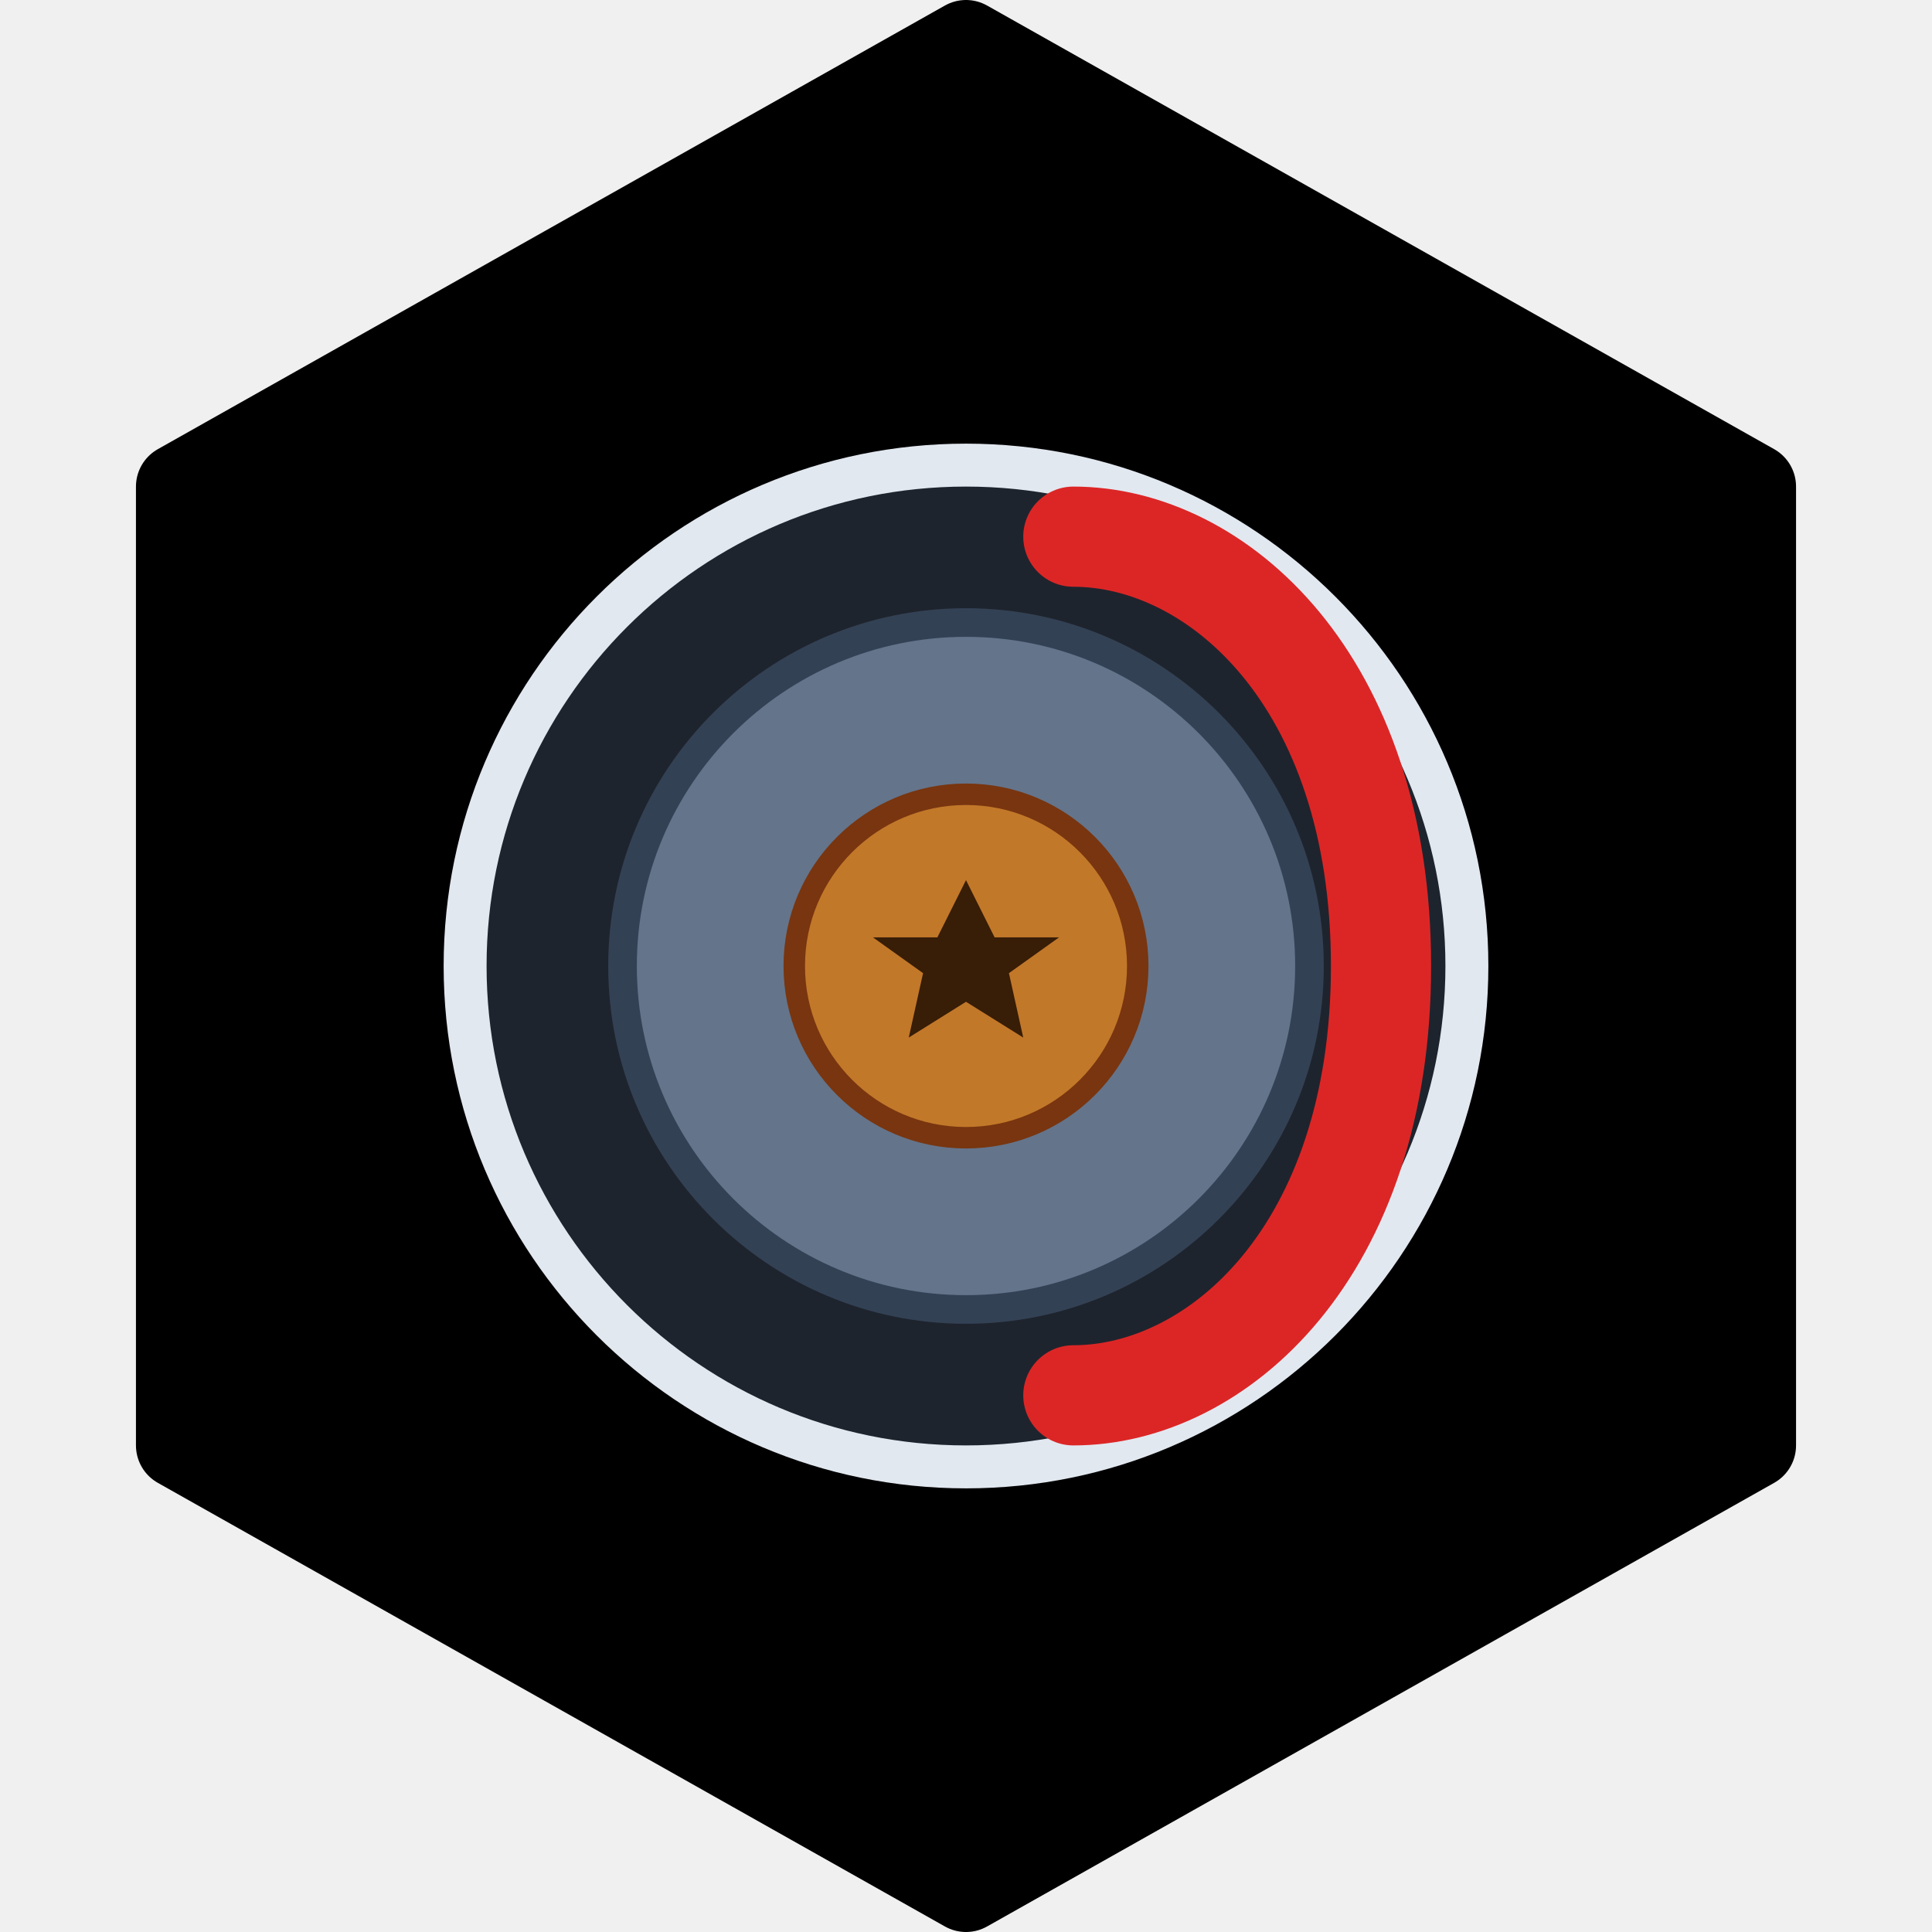
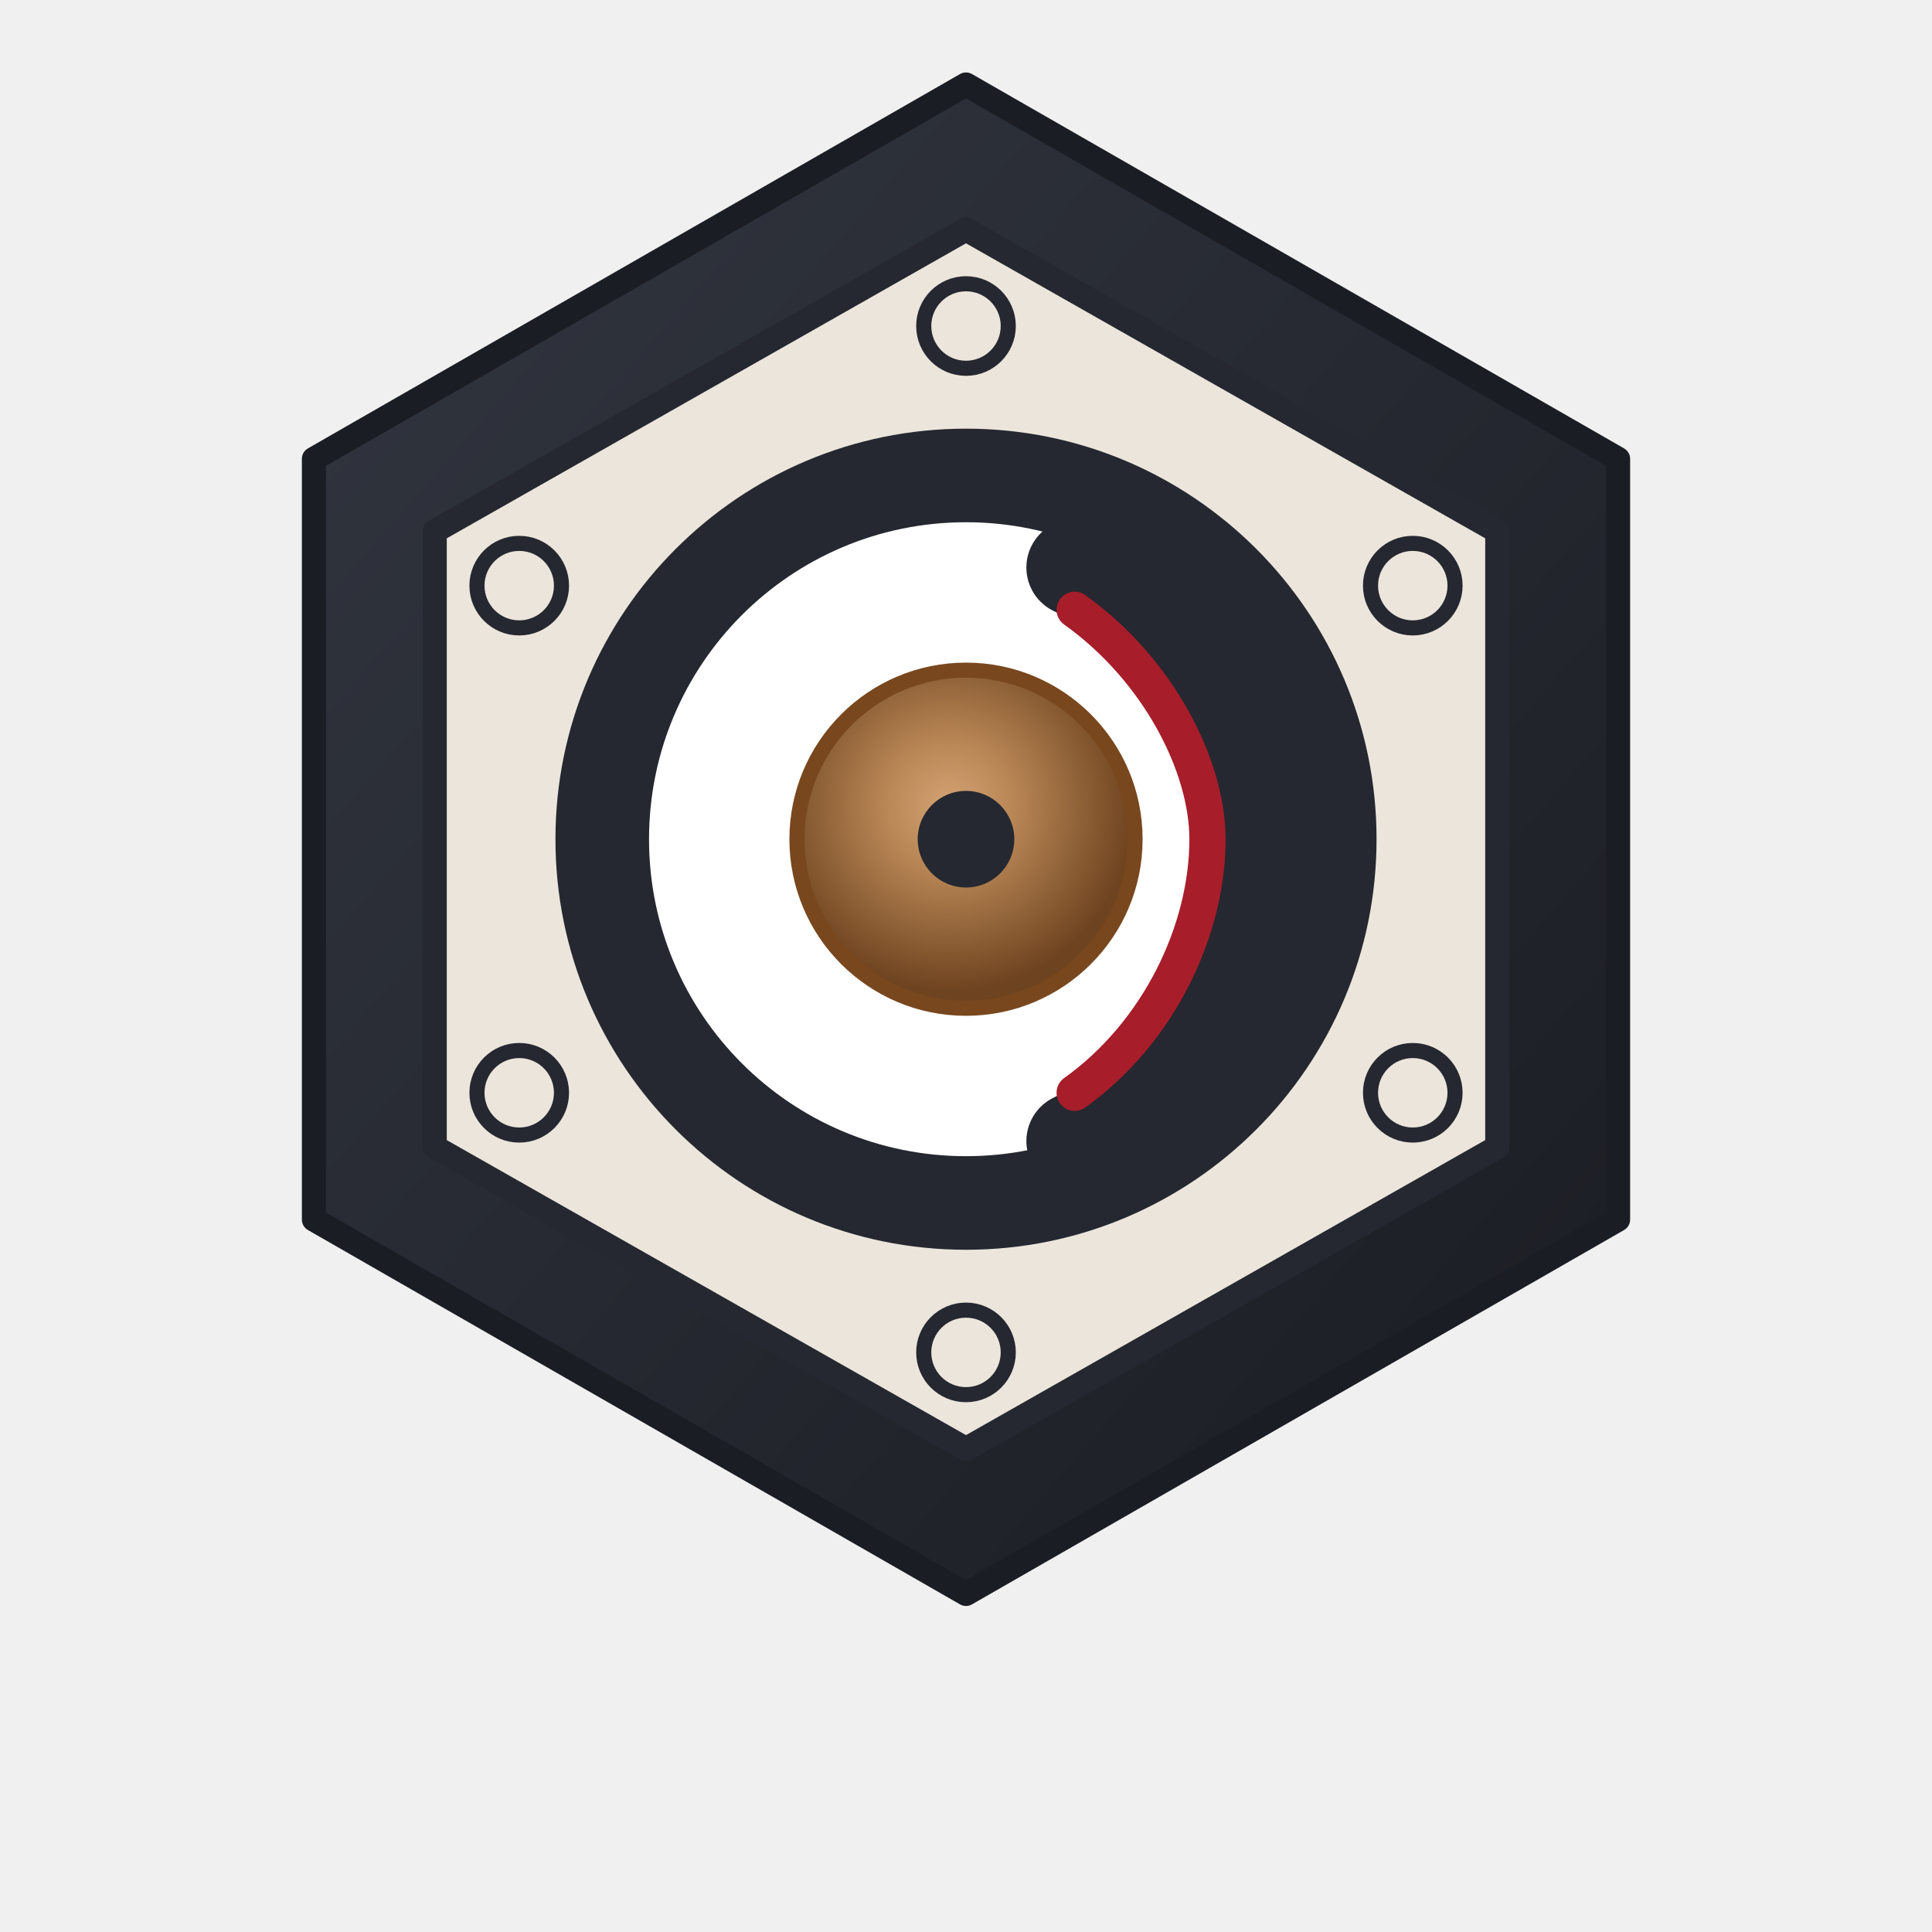
- <svg xmlns="http://www.w3.org/2000/svg" width="64" height="64" viewBox="0 0 240 270" fill="none">
+ <svg xmlns="http://www.w3.org/2000/svg" width="64" height="64" viewBox="0 0 300 320" fill="none">
  <defs>
-     <radialGradient id="dp-fav-bg" cx="50%" cy="50%" r="50%">
-       <stop offset="0%" stopColor="#323846" />
-       <stop offset="100%" stopColor="#13161c" />
+     <radialGradient id="dp-fav-bronze" cx="45%" cy="40%" r="55%">
+       <stop offset="0%" stop-color="#d4a373" />
+       <stop offset="35%" stop-color="#b88655" />
+       <stop offset="100%" stop-color="#6e431f" />
    </radialGradient>
-     <linearGradient id="dp-fav-rim" x1="0%" y1="0%" x2="100%" y2="100%">
-       <stop offset="0%" stopColor="#e2e8f0" />
-       <stop offset="100%" stopColor="#475569" />
+     <linearGradient id="dp-fav-hex" x1="0%" y1="0%" x2="100%" y2="100%">
+       <stop offset="0%" stop-color="#323640" />
+       <stop offset="100%" stop-color="#1a1c22" />
    </linearGradient>
  </defs>
-   <polygon points="120,6 230,68 230,202 120,264 10,202 10,68" fill="url(#dp-fav-bg)" stroke="url(#dp-fav-rim)" stroke-width="12" stroke-linejoin="round" />
-   <circle cx="120" cy="135" r="70" fill="#1e242d" stroke="#e2e8f0" stroke-width="6" />
-   <circle cx="120" cy="135" r="48" fill="#64748b" stroke="#334155" stroke-width="4" />
-   <path d="M135,75 C155,75 178,95 178,135 C178,175 155,195 135,195" fill="none" stroke="#dc2626" stroke-width="14" stroke-linecap="round" />
-   <circle cx="120" cy="135" r="24" fill="#c27829" stroke="#78350f" stroke-width="3" />
-   <polygon points="120,123 124,131 133,131 126,136 128,145 120,140 112,145 114,136 107,131 116,131" fill="#381d07" />
+   <polygon points="150,14 258,76 258,202 150,264 42,202 42,76" fill="url(#dp-fav-hex)" stroke="#1b1d24" stroke-width="4" stroke-linejoin="round" />
+   <polygon points="150,38 238,88 238,190 150,240 62,190 62,88" fill="#ebe5dc" stroke="#252830" stroke-width="4" stroke-linejoin="round" />
+   <circle cx="150" cy="54" r="7" fill="#ece5dc" stroke="#252830" stroke-width="2.5" />
+   <circle cx="224" cy="97" r="7" fill="#ece5dc" stroke="#252830" stroke-width="2.5" />
+   <circle cx="224" cy="181" r="7" fill="#ece5dc" stroke="#252830" stroke-width="2.5" />
+   <circle cx="150" cy="224" r="7" fill="#ece5dc" stroke="#252830" stroke-width="2.5" />
+   <circle cx="76" cy="181" r="7" fill="#ece5dc" stroke="#252830" stroke-width="2.5" />
+   <circle cx="76" cy="97" r="7" fill="#ece5dc" stroke="#252830" stroke-width="2.5" />
+   <g transform="translate(150, 139)">
+     <circle cx="0" cy="0" r="68" fill="#252830" />
+     <circle cx="0" cy="0" r="54" fill="#ffffff" stroke="#252830" stroke-width="3" />
+     <path d="M18,-45 C38,-35 48,-15 48,0 C48,20 38,40 18,50" fill="none" stroke="#252830" stroke-width="16" stroke-linecap="round" />
+     <path d="M18,-38 C32,-28 40,-12 40,0 C40,15 32,32 18,42" fill="none" stroke="#a71d2a" stroke-width="6" stroke-linecap="round" />
+     <circle cx="0" cy="0" r="28" fill="url(#dp-fav-bronze)" stroke="#78471e" stroke-width="2.5" />
+     <circle cx="0" cy="0" r="8" fill="#252830" />
+   </g>
</svg>
